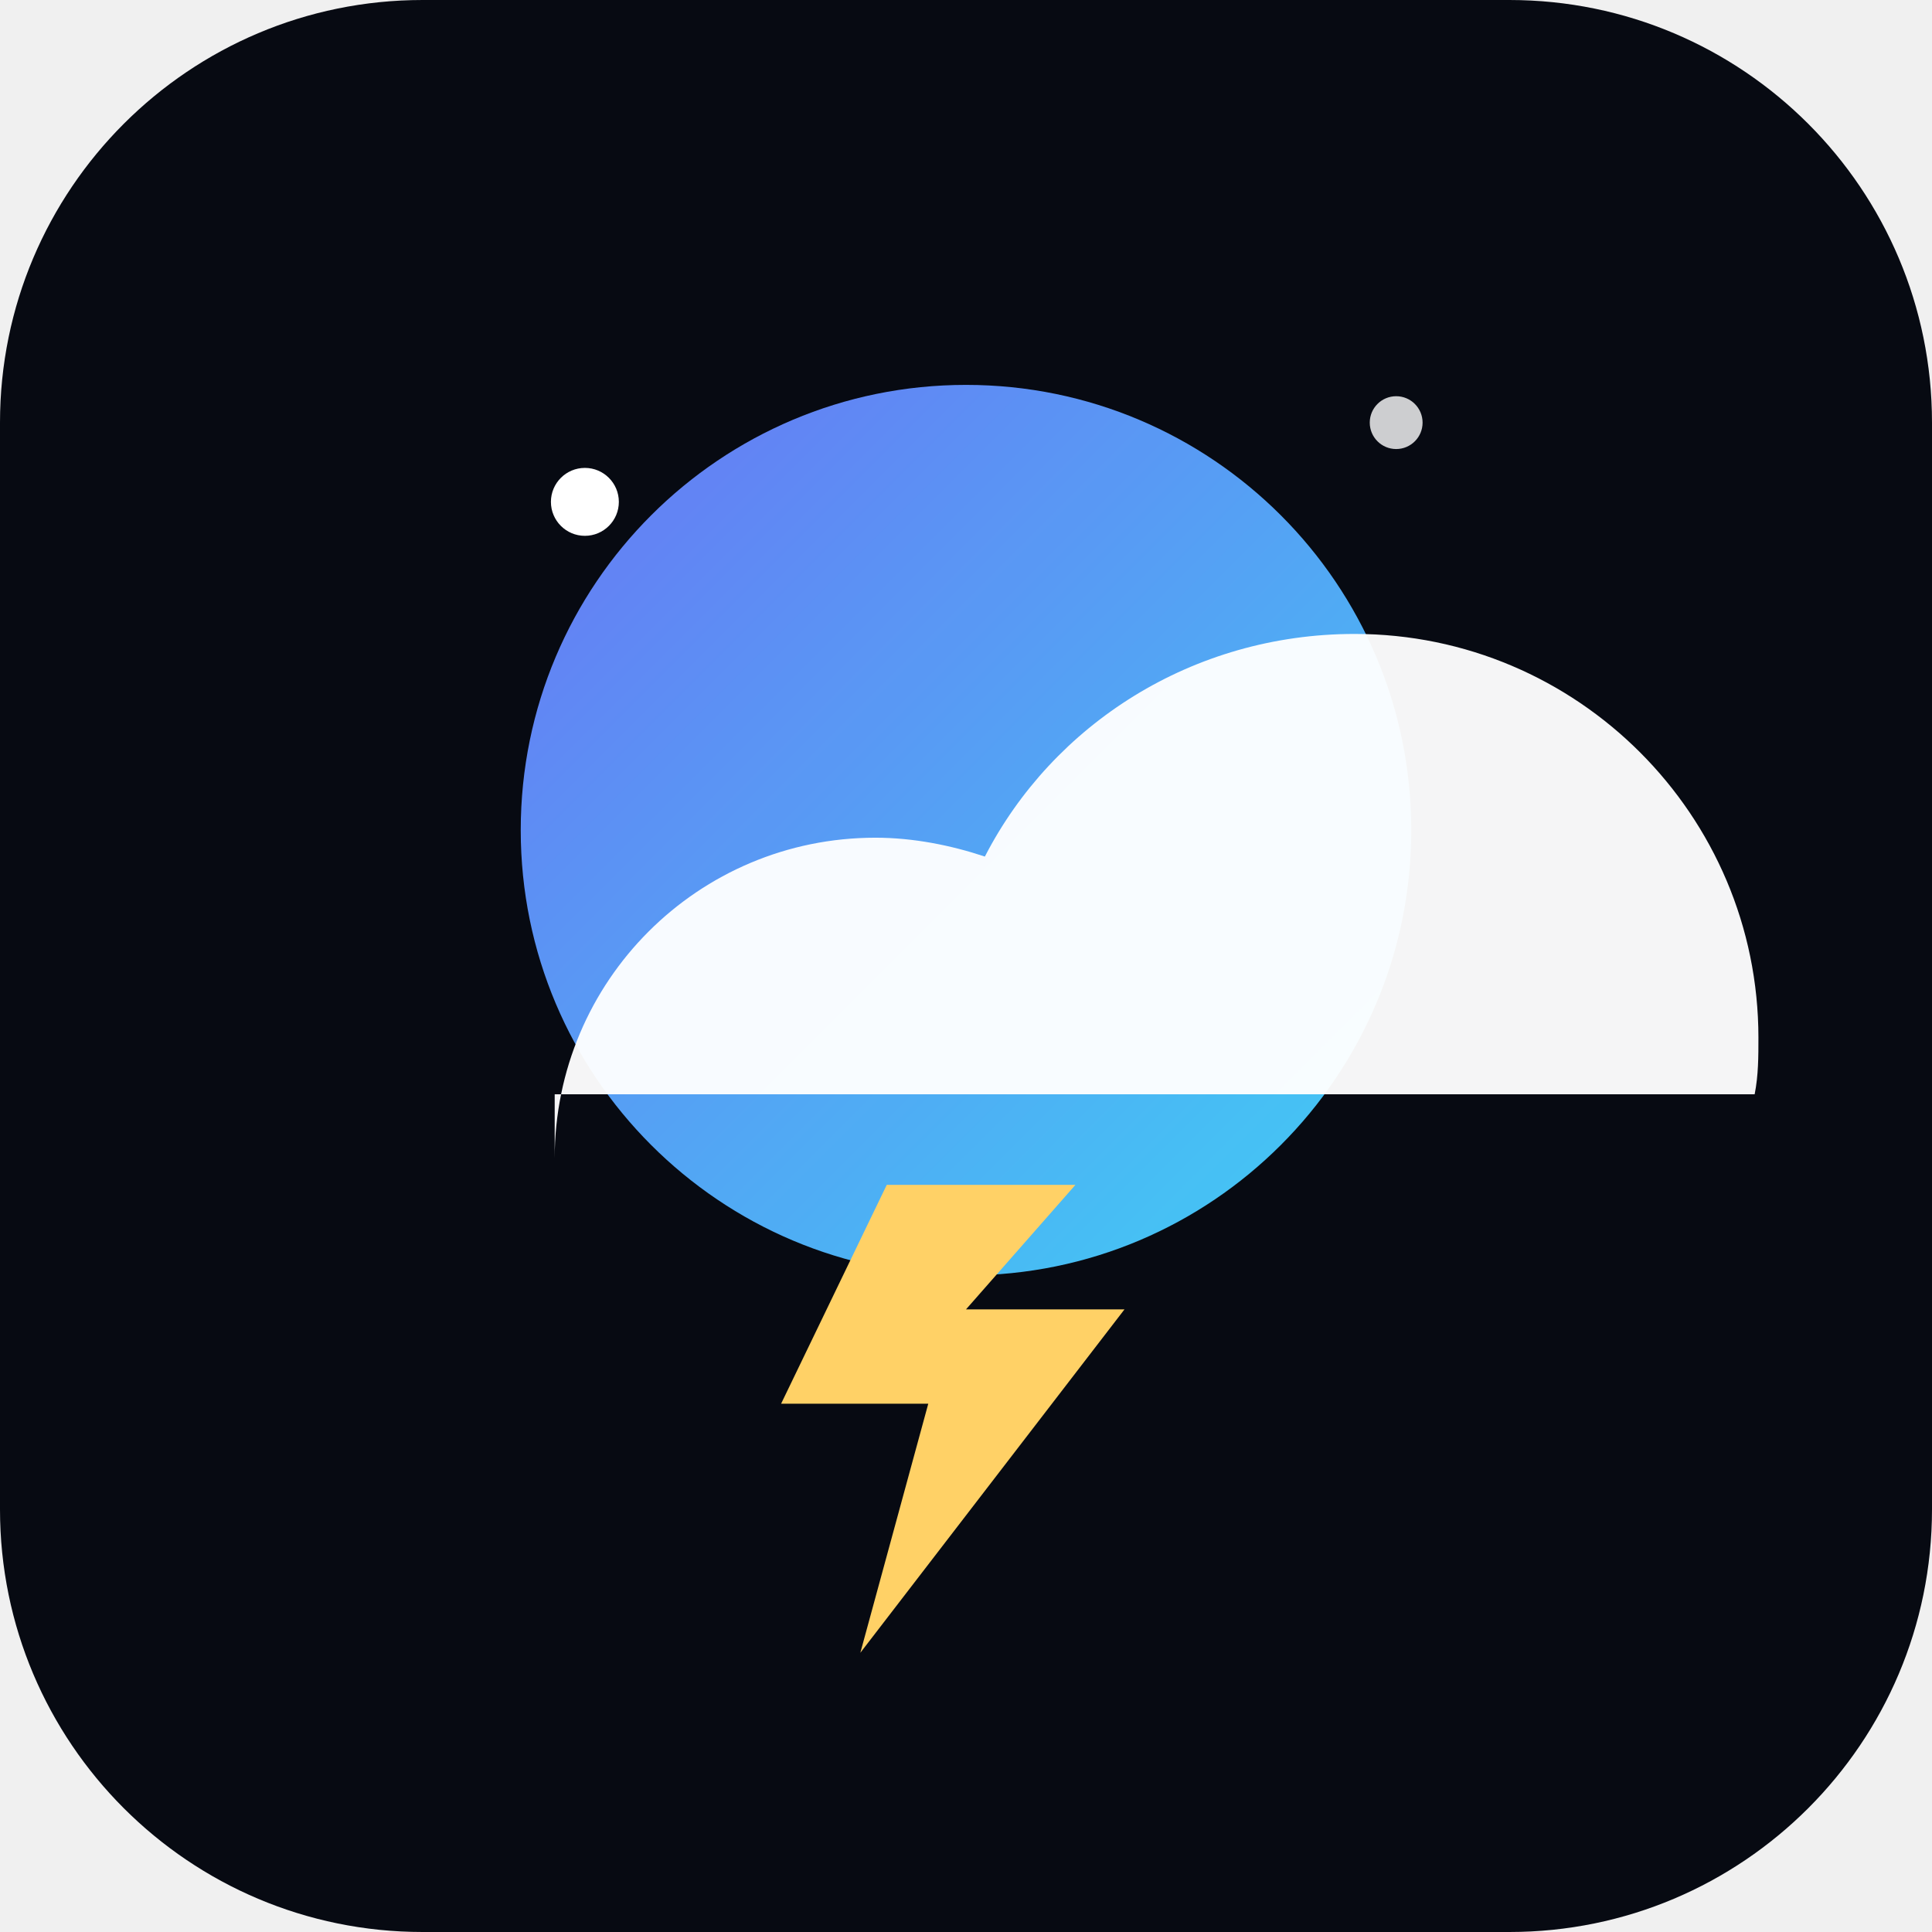
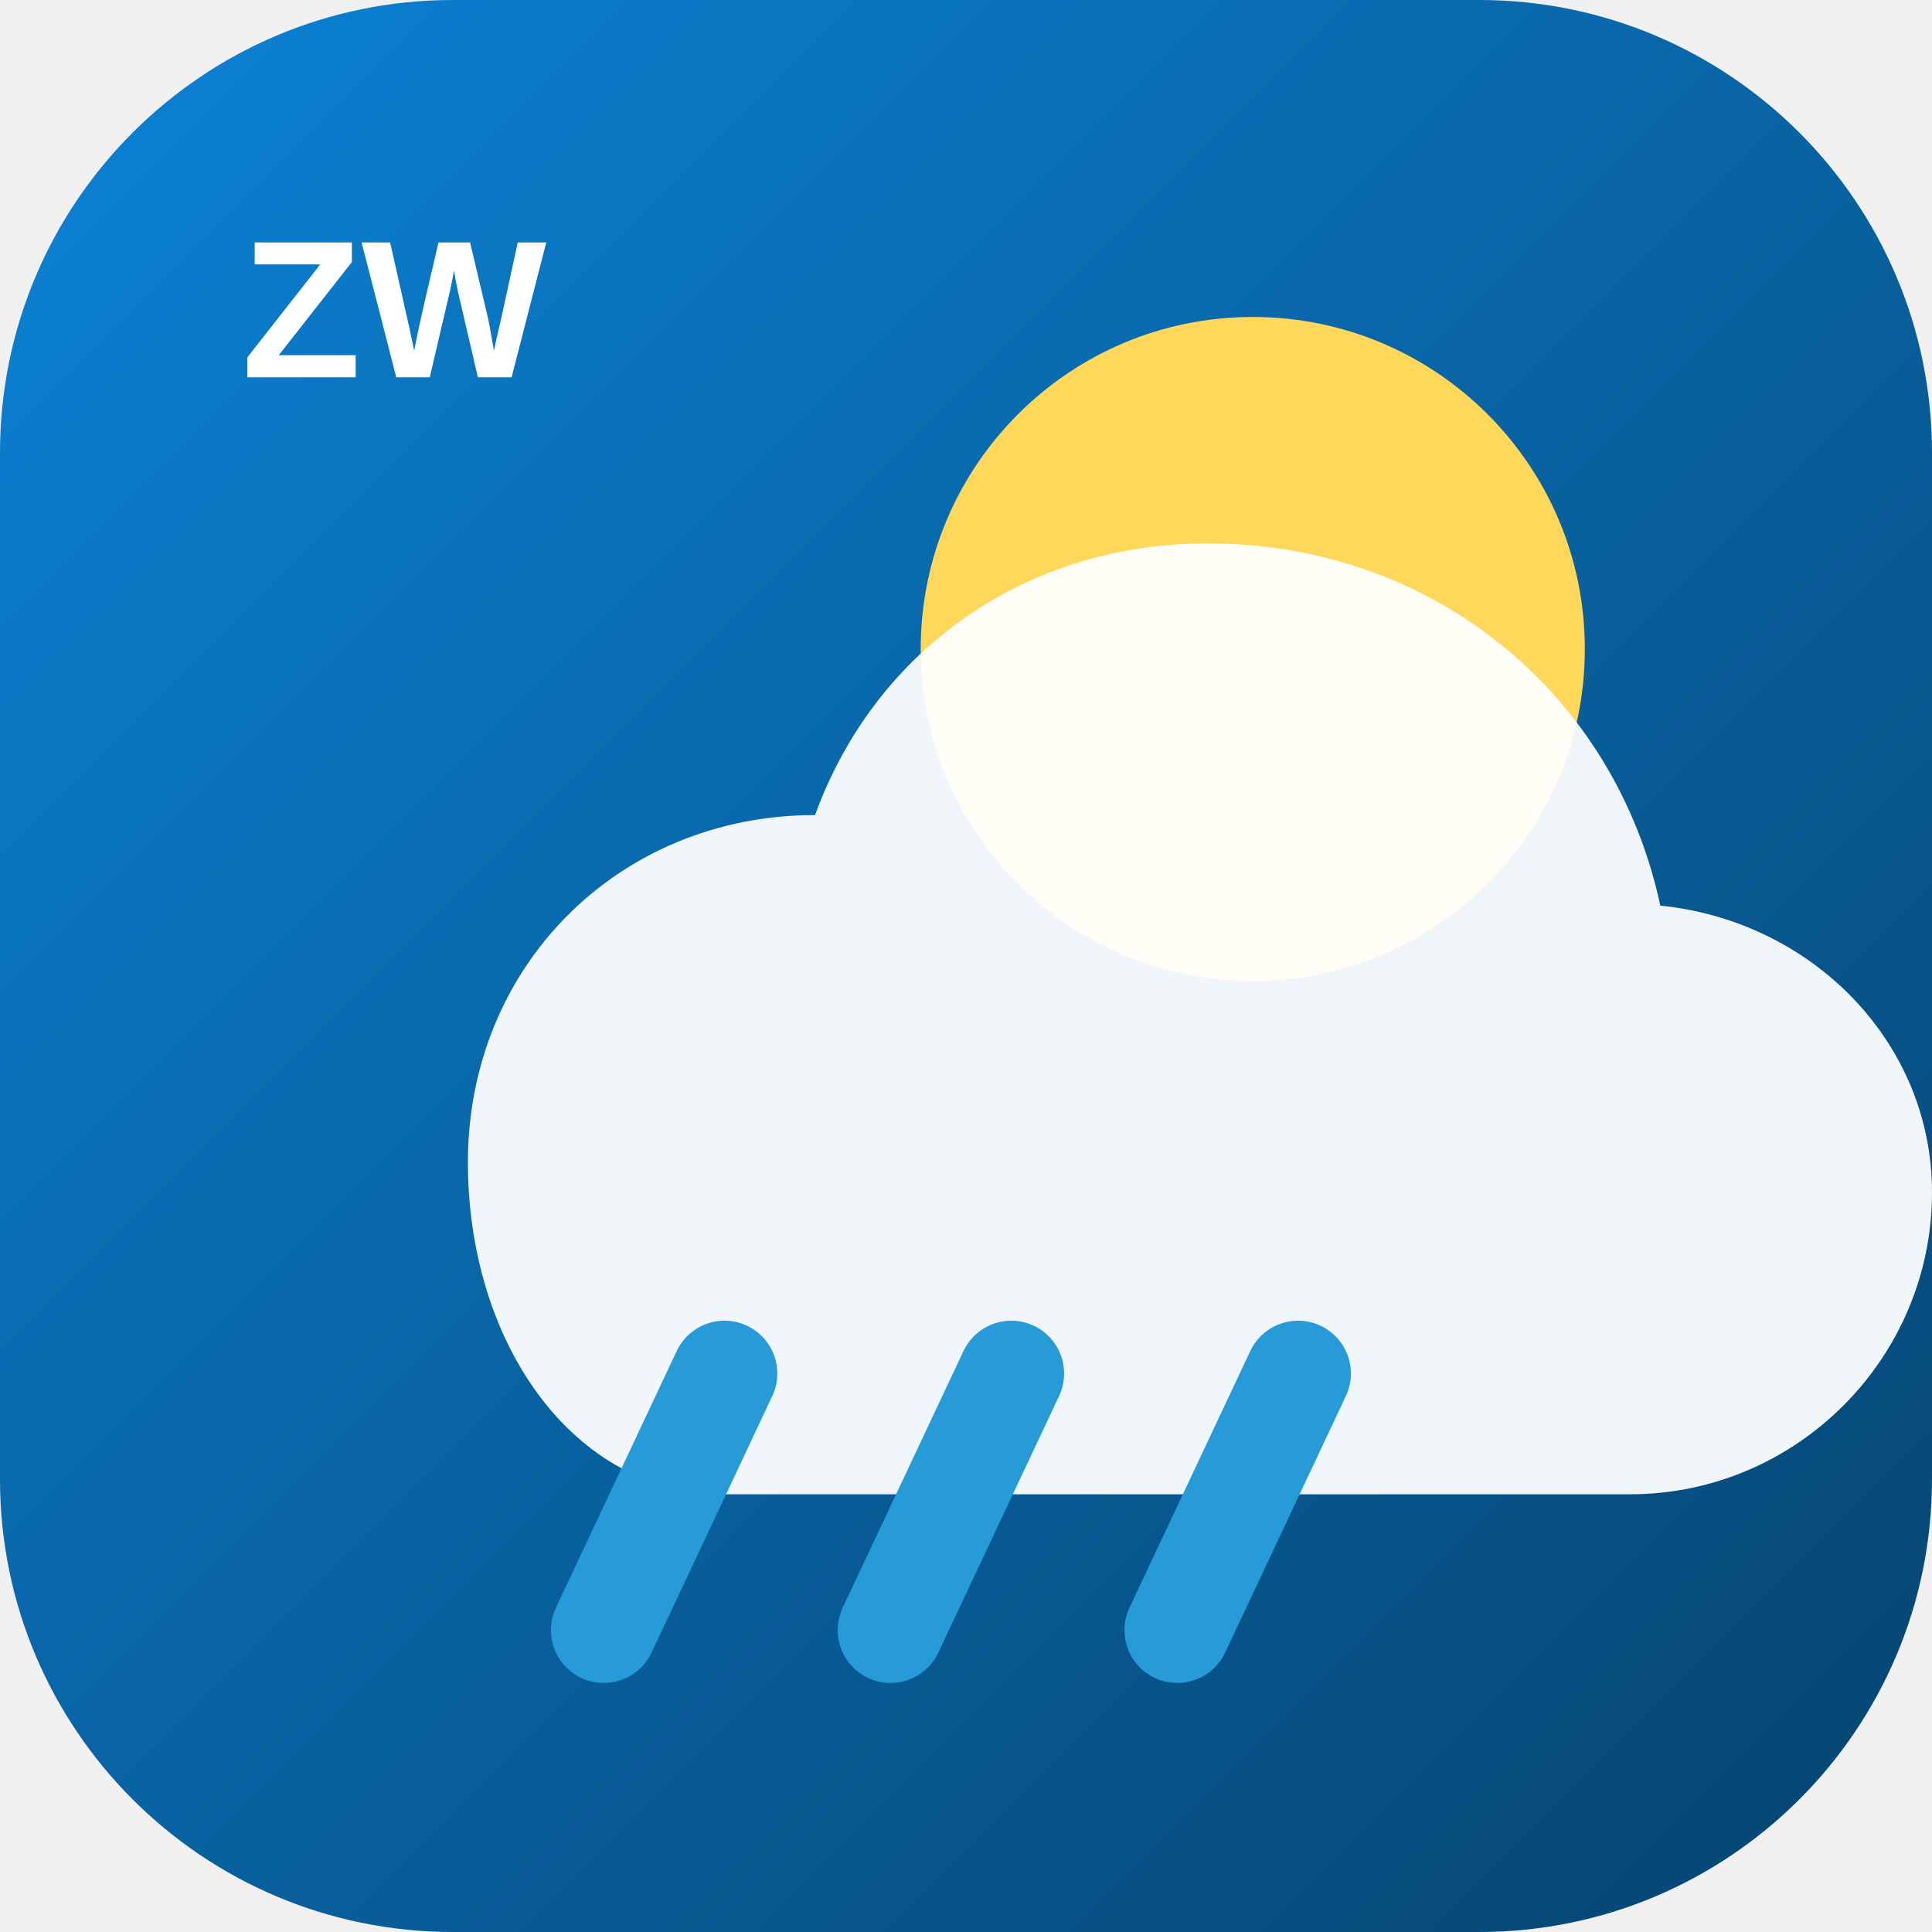
- <svg xmlns="http://www.w3.org/2000/svg" viewBox="0 0 512 512">
+ <svg xmlns="http://www.w3.org/2000/svg" viewBox="0 0 128 128">
  <defs>
-     <linearGradient id="g" x1="0" x2="1" y1="0" y2="1">
-       <stop stop-color="#6e7cff" />
-       <stop offset="1" stop-color="#42d9ff" />
+     <linearGradient id="g" x1="0" y1="0" x2="1" y2="1">
+       <stop stop-color="#0b83d7" />
+       <stop offset="1" stop-color="#06436e" />
    </linearGradient>
  </defs>
-   <rect width="512" height="512" rx="112" fill="#070a12" />
-   <circle cx="256" cy="220" r="118" fill="url(#g)" opacity=".95" />
-   <path d="M147 307c0-47 38-85 85-85 10 0 20 2 29 5 18-35 55-59 98-59 59 0 107 48 107 107 0 5 0 10-1 15H147z" fill="#fff" opacity=".96" />
-   <path d="M235 314l-28 58h39l-18 66 70-91h-42l29-33z" fill="#ffd166" />
-   <circle cx="155" cy="133" r="9" fill="#fff" />
-   <circle cx="370" cy="112" r="7" fill="#fff" opacity=".8" />
+   <rect width="128" height="128" rx="30" fill="url(#g)" />
+   <circle cx="83" cy="43" r="22" fill="#ffd85b" />
+   <path d="M31 77c0-13 10-23 23-23 4-11 14-18 26-18 15 0 27 10 30 24 10 1 18 9 18 19 0 11-9 20-20 20H48c-10 0-17-10-17-22Z" fill="#fff" opacity=".94" />
+   <path d="M48 91l-8 17m27-17-8 17m27-17-8 17" stroke="#269bd8" stroke-width="7" stroke-linecap="round" />
+   <text x="16" y="25" font-family="Arial" font-size="13" font-weight="700" fill="#fff">ZW</text>
</svg>
